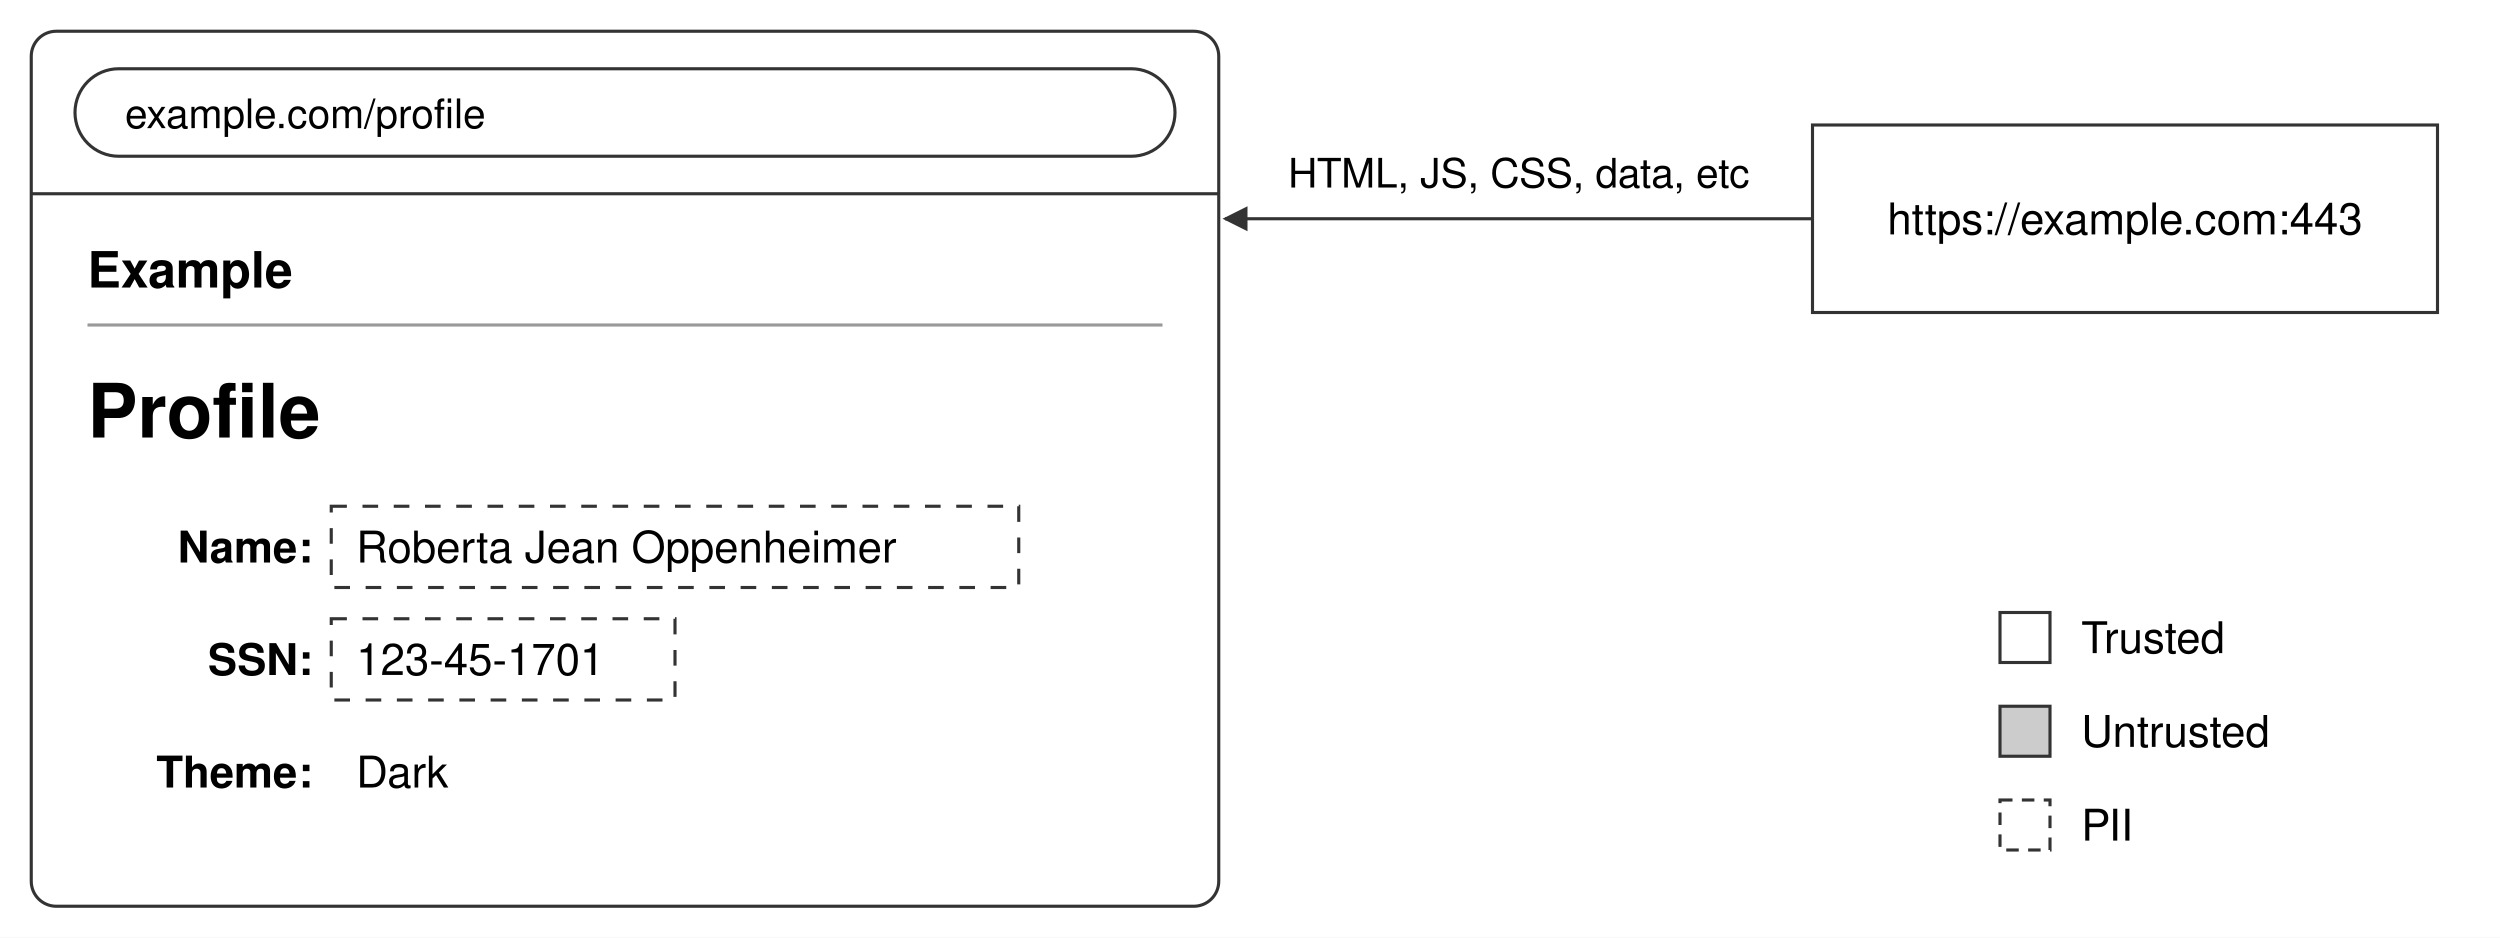
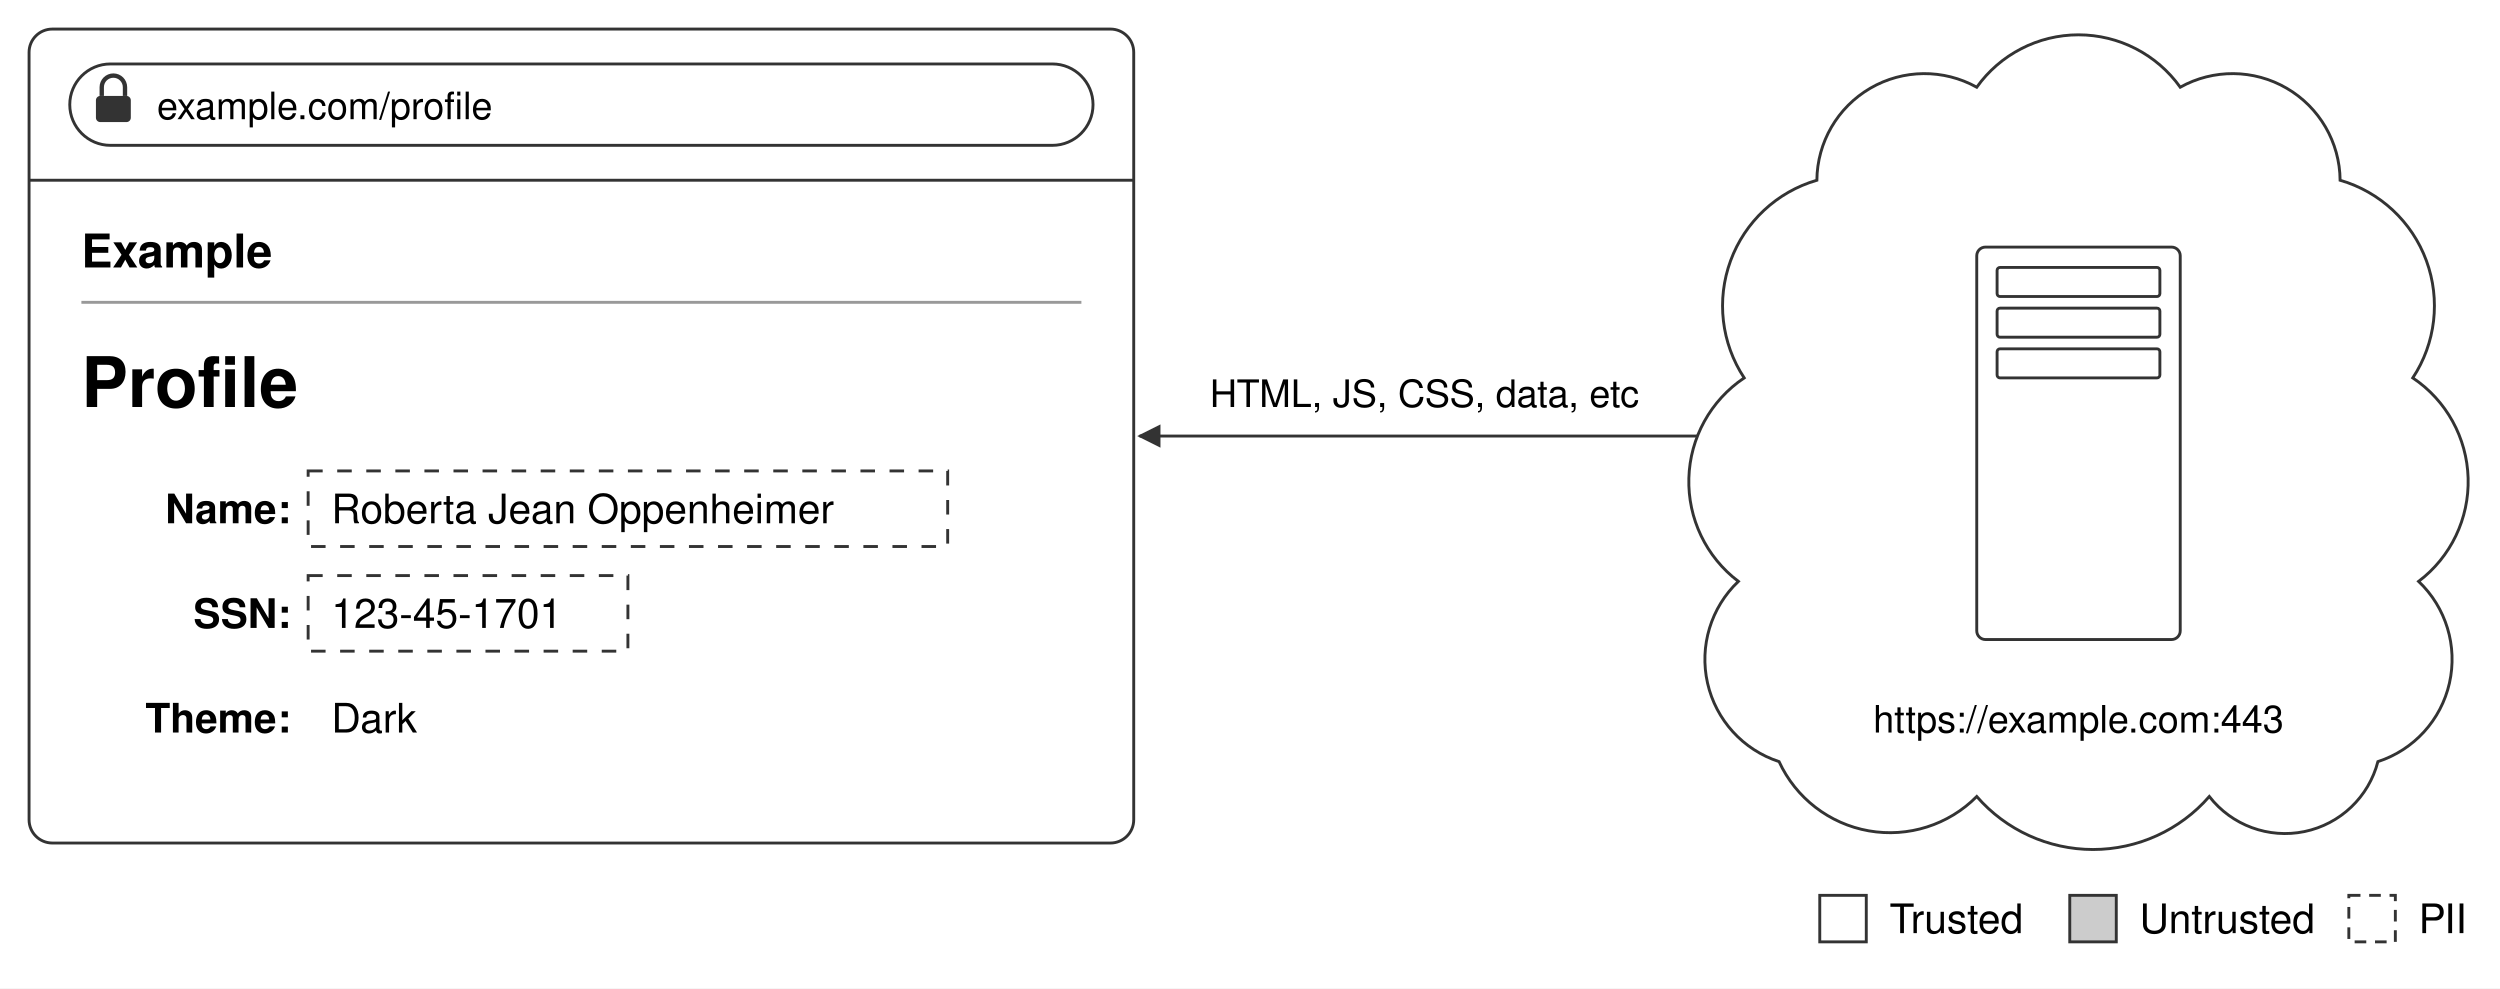
- <svg xmlns="http://www.w3.org/2000/svg" width="800" height="300" viewBox="0 0 800 300" font-family="-apple-system, BlinkMacSystemFont, 'Segoe UI', Helvetica, Arial, sans-serif" font-size="14" fill="#000">
+ <svg xmlns="http://www.w3.org/2000/svg" width="860" height="340" viewBox="0 0 860 340" font-family="-apple-system, BlinkMacSystemFont, 'Segoe UI', Helvetica, Arial, sans-serif" font-size="14" fill="#000">
  <defs>
    <marker id="arrowhead" viewBox="0 0 10 10" refX="9" refY="5" markerWidth="8" markerHeight="8" orient="auto-start-reverse">
      <path d="M0,0 L10,5 L0,10 z" fill="#333" />
    </marker>
  </defs>
-   <rect width="800" height="300" fill="#fff" />
+   <rect width="860" height="340" fill="#fff" />
  <rect x="10" y="10" width="380" height="280" rx="8" fill="#fff" stroke="#333" />
  <rect x="24" y="22" width="352" height="28" rx="14" fill="#fff" stroke="#333" />
-   <text x="40" y="41" font-size="13">example.com/profile</text>
+   <path d="M35,33 v-3 a4,4 0 0 1 8,0 v3" fill="none" stroke="#333" stroke-width="1.5" />
+   <rect x="33" y="33" width="12" height="9" rx="1.5" fill="#333" />
+   <text x="54" y="41" font-size="13">example.com/profile</text>
  <line x1="10" y1="62" x2="390" y2="62" stroke="#333" />
  <text x="28" y="92" font-size="16" font-weight="bold">Example</text>
  <line x1="28" y1="104" x2="372" y2="104" stroke="#999" />
  <text x="28" y="140" font-size="24" font-weight="bold">Profile</text>
  <text x="100" y="180" text-anchor="end" font-weight="bold">Name:</text>
  <rect x="106" y="162" width="220" height="26" fill="#fff" stroke="#333" stroke-dasharray="5 5" />
  <text x="114" y="180">Roberta Jean Oppenheimer</text>
  <text x="100" y="216" text-anchor="end" font-weight="bold">SSN:</text>
  <rect x="106" y="198" width="110" height="26" fill="#fff" stroke="#333" stroke-dasharray="5 5" />
  <text x="114" y="216">123-45-1701</text>
  <text x="100" y="252" text-anchor="end" font-weight="bold">Theme:</text>
  <text x="114" y="252">Dark</text>
-   <rect x="580" y="40" width="200" height="60" fill="#fff" stroke="#333" />
-   <text x="680" y="75" text-anchor="middle">https://example.com:443</text>
-   <line x1="580" y1="70" x2="392" y2="70" stroke="#333" marker-end="url(#arrowhead)" />
-   <text x="486" y="60" text-anchor="middle" font-size="13">HTML, JS, CSS, data, etc</text>
-   <rect x="640" y="196" width="16" height="16" fill="#fff" stroke="#333" />
-   <text x="666" y="209">Trusted</text>
-   <rect x="640" y="226" width="16" height="16" fill="#ccc" stroke="#333" />
-   <text x="666" y="239">Untrusted</text>
-   <rect x="640" y="256" width="16" height="16" fill="#fff" stroke="#333" stroke-dasharray="4 3" />
-   <text x="666" y="269">PII</text>
+   <path d="M612,262            A37,37 0 0 1 598,200            A43,43 0 0 1 600,130            A45,45 0 0 1 625,62            A37,37 0 0 1 680,30            A43,43 0 0 1 750,30            A37,37 0 0 1 805,62            A45,45 0 0 1 830,130            A43,43 0 0 1 832,200            A37,37 0 0 1 818,262            A33,33 0 0 1 760,274            A53,53 0 0 1 680,274            A42,42 0 0 1 612,262 z" fill="#fff" stroke="#333" />
+   <rect x="680" y="85" width="70" height="135" rx="3" fill="#fff" stroke="#333" />
+   <rect x="687" y="92" width="56" height="10" rx="1" fill="#fff" stroke="#333" />
+   <rect x="687" y="106" width="56" height="10" rx="1" fill="#fff" stroke="#333" />
+   <rect x="687" y="120" width="56" height="10" rx="1" fill="#fff" stroke="#333" />
+   <text x="715" y="252" text-anchor="middle" font-size="13">https://example.com:443</text>
+   <line x1="584" y1="150" x2="392" y2="150" stroke="#333" marker-end="url(#arrowhead)" />
+   <text x="490" y="140" text-anchor="middle" font-size="13">HTML, JS, CSS, data, etc</text>
+   <rect x="626" y="308" width="16" height="16" fill="#fff" stroke="#333" />
+   <text x="650" y="321">Trusted</text>
+   <rect x="712" y="308" width="16" height="16" fill="#ccc" stroke="#333" />
+   <text x="736" y="321">Untrusted</text>
+   <rect x="808" y="308" width="16" height="16" fill="#fff" stroke="#333" stroke-dasharray="4 3" />
+   <text x="832" y="321">PII</text>
</svg>
